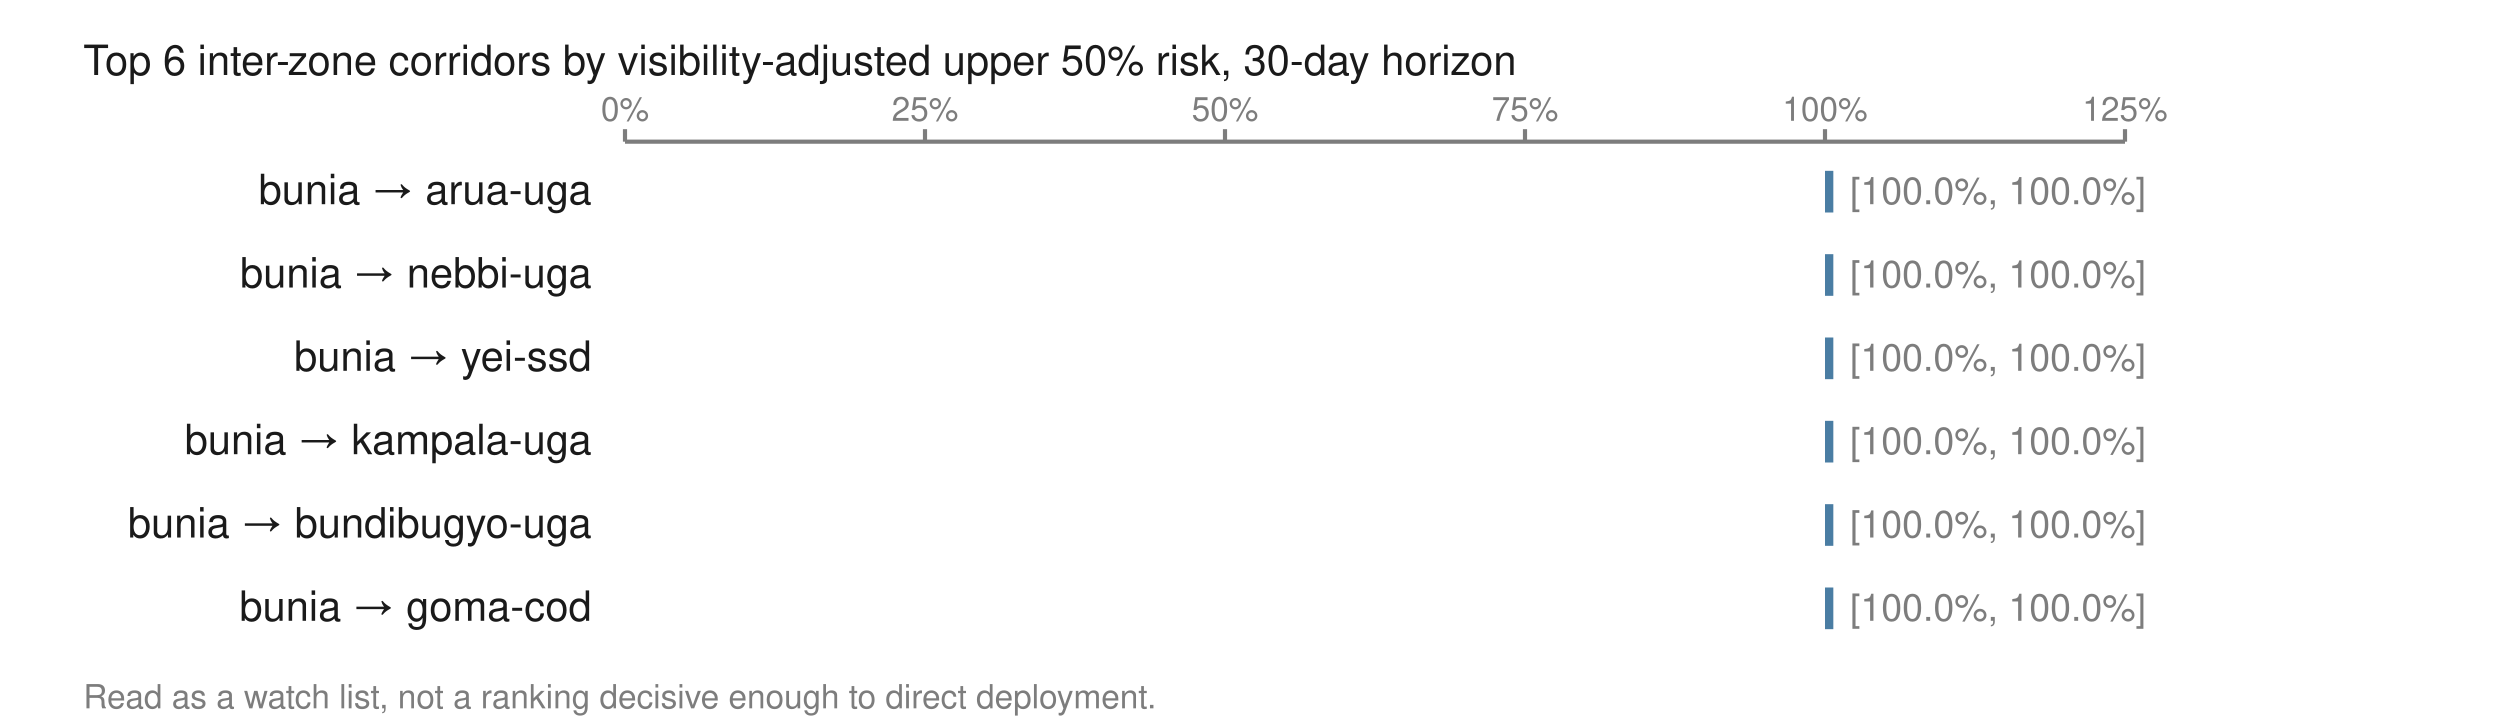
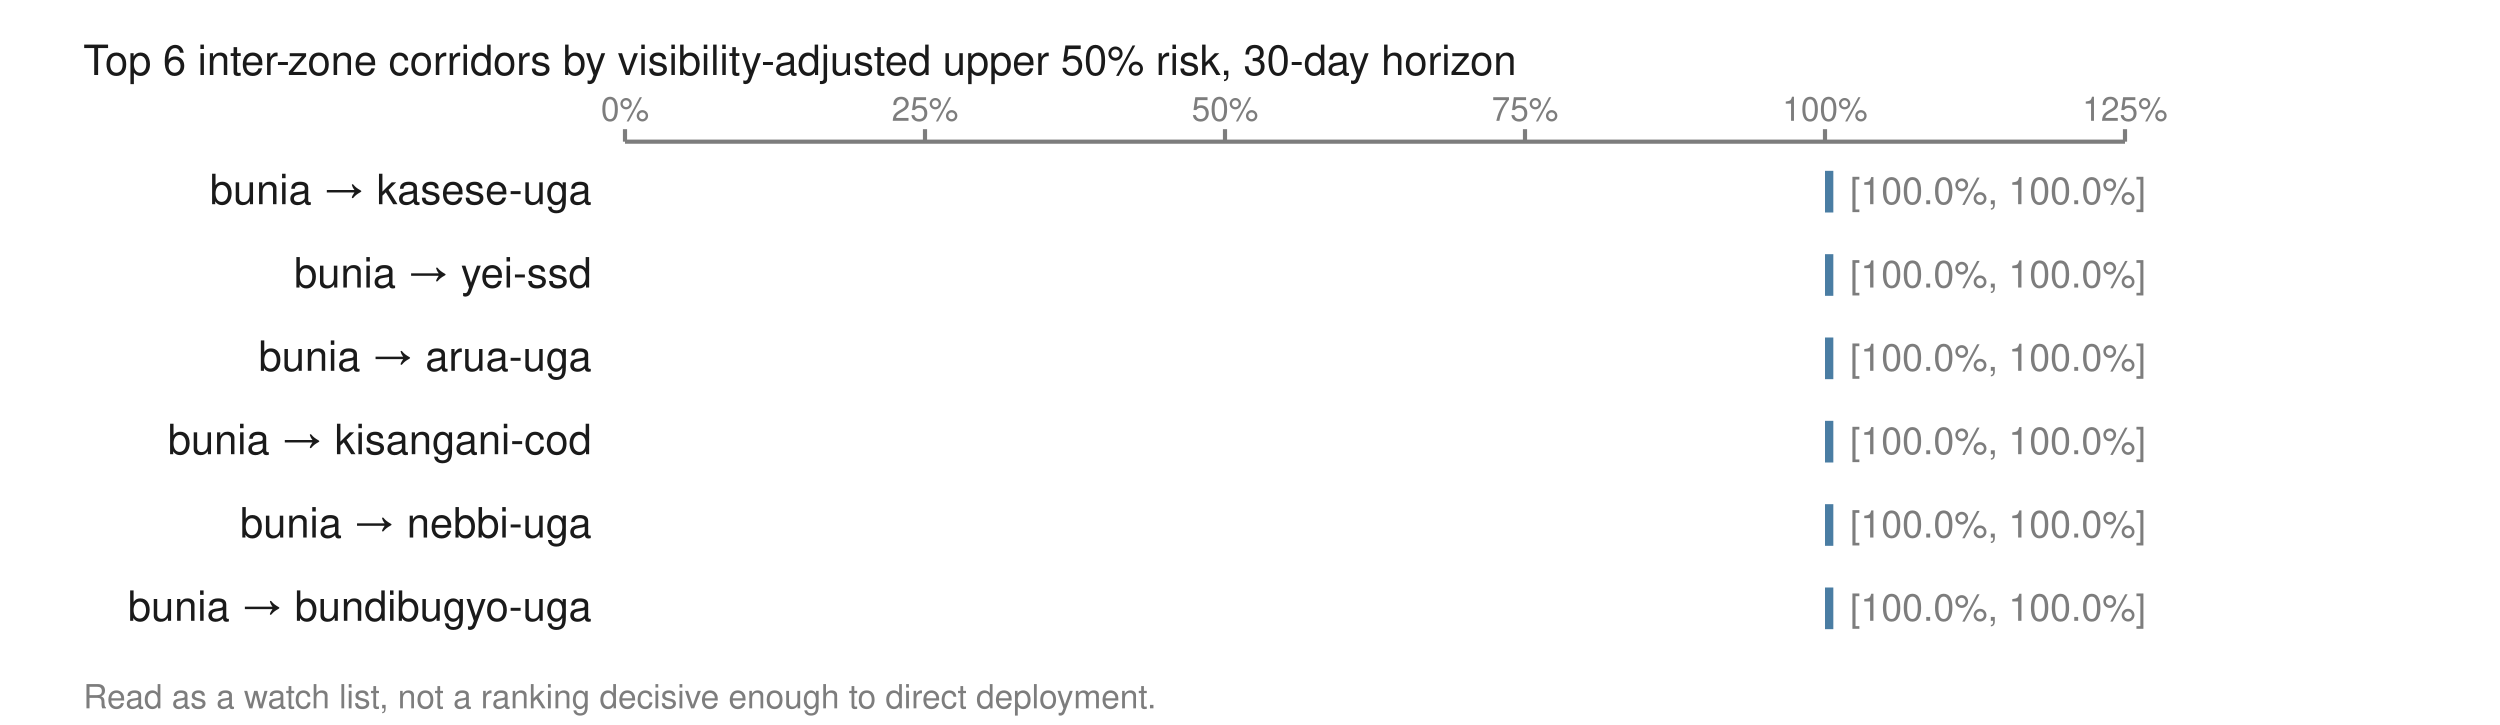
<svg xmlns="http://www.w3.org/2000/svg" viewBox="0 0 600 174" width="600" height="174" role="img" aria-labelledby="t">
  <text x="20.0" y="18.0" font-family="Helvetica,Arial,sans-serif" font-size="10" fill="#1a1a1a" font-weight="normal" text-anchor="start">Top 6 inter-zone corridors by visibility-adjusted upper 50% risk, 30-day horizon</text>
  <line x1="150.0" y1="34.0" x2="510.0" y2="34.0" stroke="#7d7d7d" stroke-width="1" />
  <line x1="150.0" y1="31.0" x2="150.0" y2="34.0" stroke="#7d7d7d" stroke-width="1" />
  <text x="150.0" y="29.0" font-family="Helvetica,Arial,sans-serif" font-size="8" fill="#7d7d7d" font-weight="normal" text-anchor="middle">0%</text>
  <line x1="222.0" y1="31.0" x2="222.0" y2="34.0" stroke="#7d7d7d" stroke-width="1" />
  <text x="222.0" y="29.0" font-family="Helvetica,Arial,sans-serif" font-size="8" fill="#7d7d7d" font-weight="normal" text-anchor="middle">25%</text>
  <line x1="294.0" y1="31.0" x2="294.0" y2="34.0" stroke="#7d7d7d" stroke-width="1" />
  <text x="294.0" y="29.0" font-family="Helvetica,Arial,sans-serif" font-size="8" fill="#7d7d7d" font-weight="normal" text-anchor="middle">50%</text>
  <line x1="366.0" y1="31.0" x2="366.0" y2="34.0" stroke="#7d7d7d" stroke-width="1" />
  <text x="366.0" y="29.0" font-family="Helvetica,Arial,sans-serif" font-size="8" fill="#7d7d7d" font-weight="normal" text-anchor="middle">75%</text>
  <line x1="438.0" y1="31.0" x2="438.0" y2="34.0" stroke="#7d7d7d" stroke-width="1" />
  <text x="438.0" y="29.0" font-family="Helvetica,Arial,sans-serif" font-size="8" fill="#7d7d7d" font-weight="normal" text-anchor="middle">100%</text>
  <line x1="510.0" y1="31.0" x2="510.0" y2="34.0" stroke="#7d7d7d" stroke-width="1" />
  <text x="510.0" y="29.0" font-family="Helvetica,Arial,sans-serif" font-size="8" fill="#7d7d7d" font-weight="normal" text-anchor="middle">125%</text>
-   <text x="142.0" y="49.0" font-family="Helvetica,Arial,sans-serif" font-size="10" fill="#1a1a1a" font-weight="normal" text-anchor="end">bunia → arua-uga</text>
+   <text x="142.0" y="49.0" font-family="Helvetica,Arial,sans-serif" font-size="10" fill="#1a1a1a" font-weight="normal" text-anchor="end">bunia → kasese-uga</text>
  <rect x="438.0" y="41.0" width="2.0" height="10.0" fill="#4a7da3" />
  <text x="444.0" y="49.0" font-family="Helvetica,Arial,sans-serif" font-size="9" fill="#7d7d7d" font-weight="normal" text-anchor="start">[100.0%, 100.0%]</text>
-   <text x="142.0" y="69.0" font-family="Helvetica,Arial,sans-serif" font-size="10" fill="#1a1a1a" font-weight="normal" text-anchor="end">bunia → nebbi-uga</text>
+   <text x="142.0" y="69.0" font-family="Helvetica,Arial,sans-serif" font-size="10" fill="#1a1a1a" font-weight="normal" text-anchor="end">bunia → yei-ssd</text>
  <rect x="438.0" y="61.0" width="2.0" height="10.0" fill="#4a7da3" />
  <text x="444.0" y="69.0" font-family="Helvetica,Arial,sans-serif" font-size="9" fill="#7d7d7d" font-weight="normal" text-anchor="start">[100.0%, 100.0%]</text>
-   <text x="142.0" y="89.0" font-family="Helvetica,Arial,sans-serif" font-size="10" fill="#1a1a1a" font-weight="normal" text-anchor="end">bunia → yei-ssd</text>
+   <text x="142.0" y="89.0" font-family="Helvetica,Arial,sans-serif" font-size="10" fill="#1a1a1a" font-weight="normal" text-anchor="end">bunia → arua-uga</text>
  <rect x="438.0" y="81.0" width="2.0" height="10.0" fill="#4a7da3" />
  <text x="444.0" y="89.0" font-family="Helvetica,Arial,sans-serif" font-size="9" fill="#7d7d7d" font-weight="normal" text-anchor="start">[100.0%, 100.0%]</text>
-   <text x="142.0" y="109.0" font-family="Helvetica,Arial,sans-serif" font-size="10" fill="#1a1a1a" font-weight="normal" text-anchor="end">bunia → kampala-uga</text>
+   <text x="142.0" y="109.0" font-family="Helvetica,Arial,sans-serif" font-size="10" fill="#1a1a1a" font-weight="normal" text-anchor="end">bunia → kisangani-cod</text>
  <rect x="438.0" y="101.0" width="2.0" height="10.0" fill="#4a7da3" />
  <text x="444.0" y="109.0" font-family="Helvetica,Arial,sans-serif" font-size="9" fill="#7d7d7d" font-weight="normal" text-anchor="start">[100.0%, 100.0%]</text>
-   <text x="142.0" y="129.0" font-family="Helvetica,Arial,sans-serif" font-size="10" fill="#1a1a1a" font-weight="normal" text-anchor="end">bunia → bundibugyo-uga</text>
+   <text x="142.0" y="129.0" font-family="Helvetica,Arial,sans-serif" font-size="10" fill="#1a1a1a" font-weight="normal" text-anchor="end">bunia → nebbi-uga</text>
  <rect x="438.0" y="121.0" width="2.0" height="10.0" fill="#4a7da3" />
  <text x="444.0" y="129.0" font-family="Helvetica,Arial,sans-serif" font-size="9" fill="#7d7d7d" font-weight="normal" text-anchor="start">[100.0%, 100.0%]</text>
-   <text x="142.0" y="149.0" font-family="Helvetica,Arial,sans-serif" font-size="10" fill="#1a1a1a" font-weight="normal" text-anchor="end">bunia → goma-cod</text>
+   <text x="142.0" y="149.0" font-family="Helvetica,Arial,sans-serif" font-size="10" fill="#1a1a1a" font-weight="normal" text-anchor="end">bunia → bundibugyo-uga</text>
  <rect x="438.0" y="141.0" width="2.0" height="10.0" fill="#4a7da3" />
  <text x="444.0" y="149.0" font-family="Helvetica,Arial,sans-serif" font-size="9" fill="#7d7d7d" font-weight="normal" text-anchor="start">[100.0%, 100.0%]</text>
  <text x="20.0" y="170.0" font-family="Helvetica,Arial,sans-serif" font-size="8" fill="#7d7d7d" font-weight="normal" text-anchor="start">Read as a watch list, not a ranking decisive enough to direct deployment.</text>
</svg>
